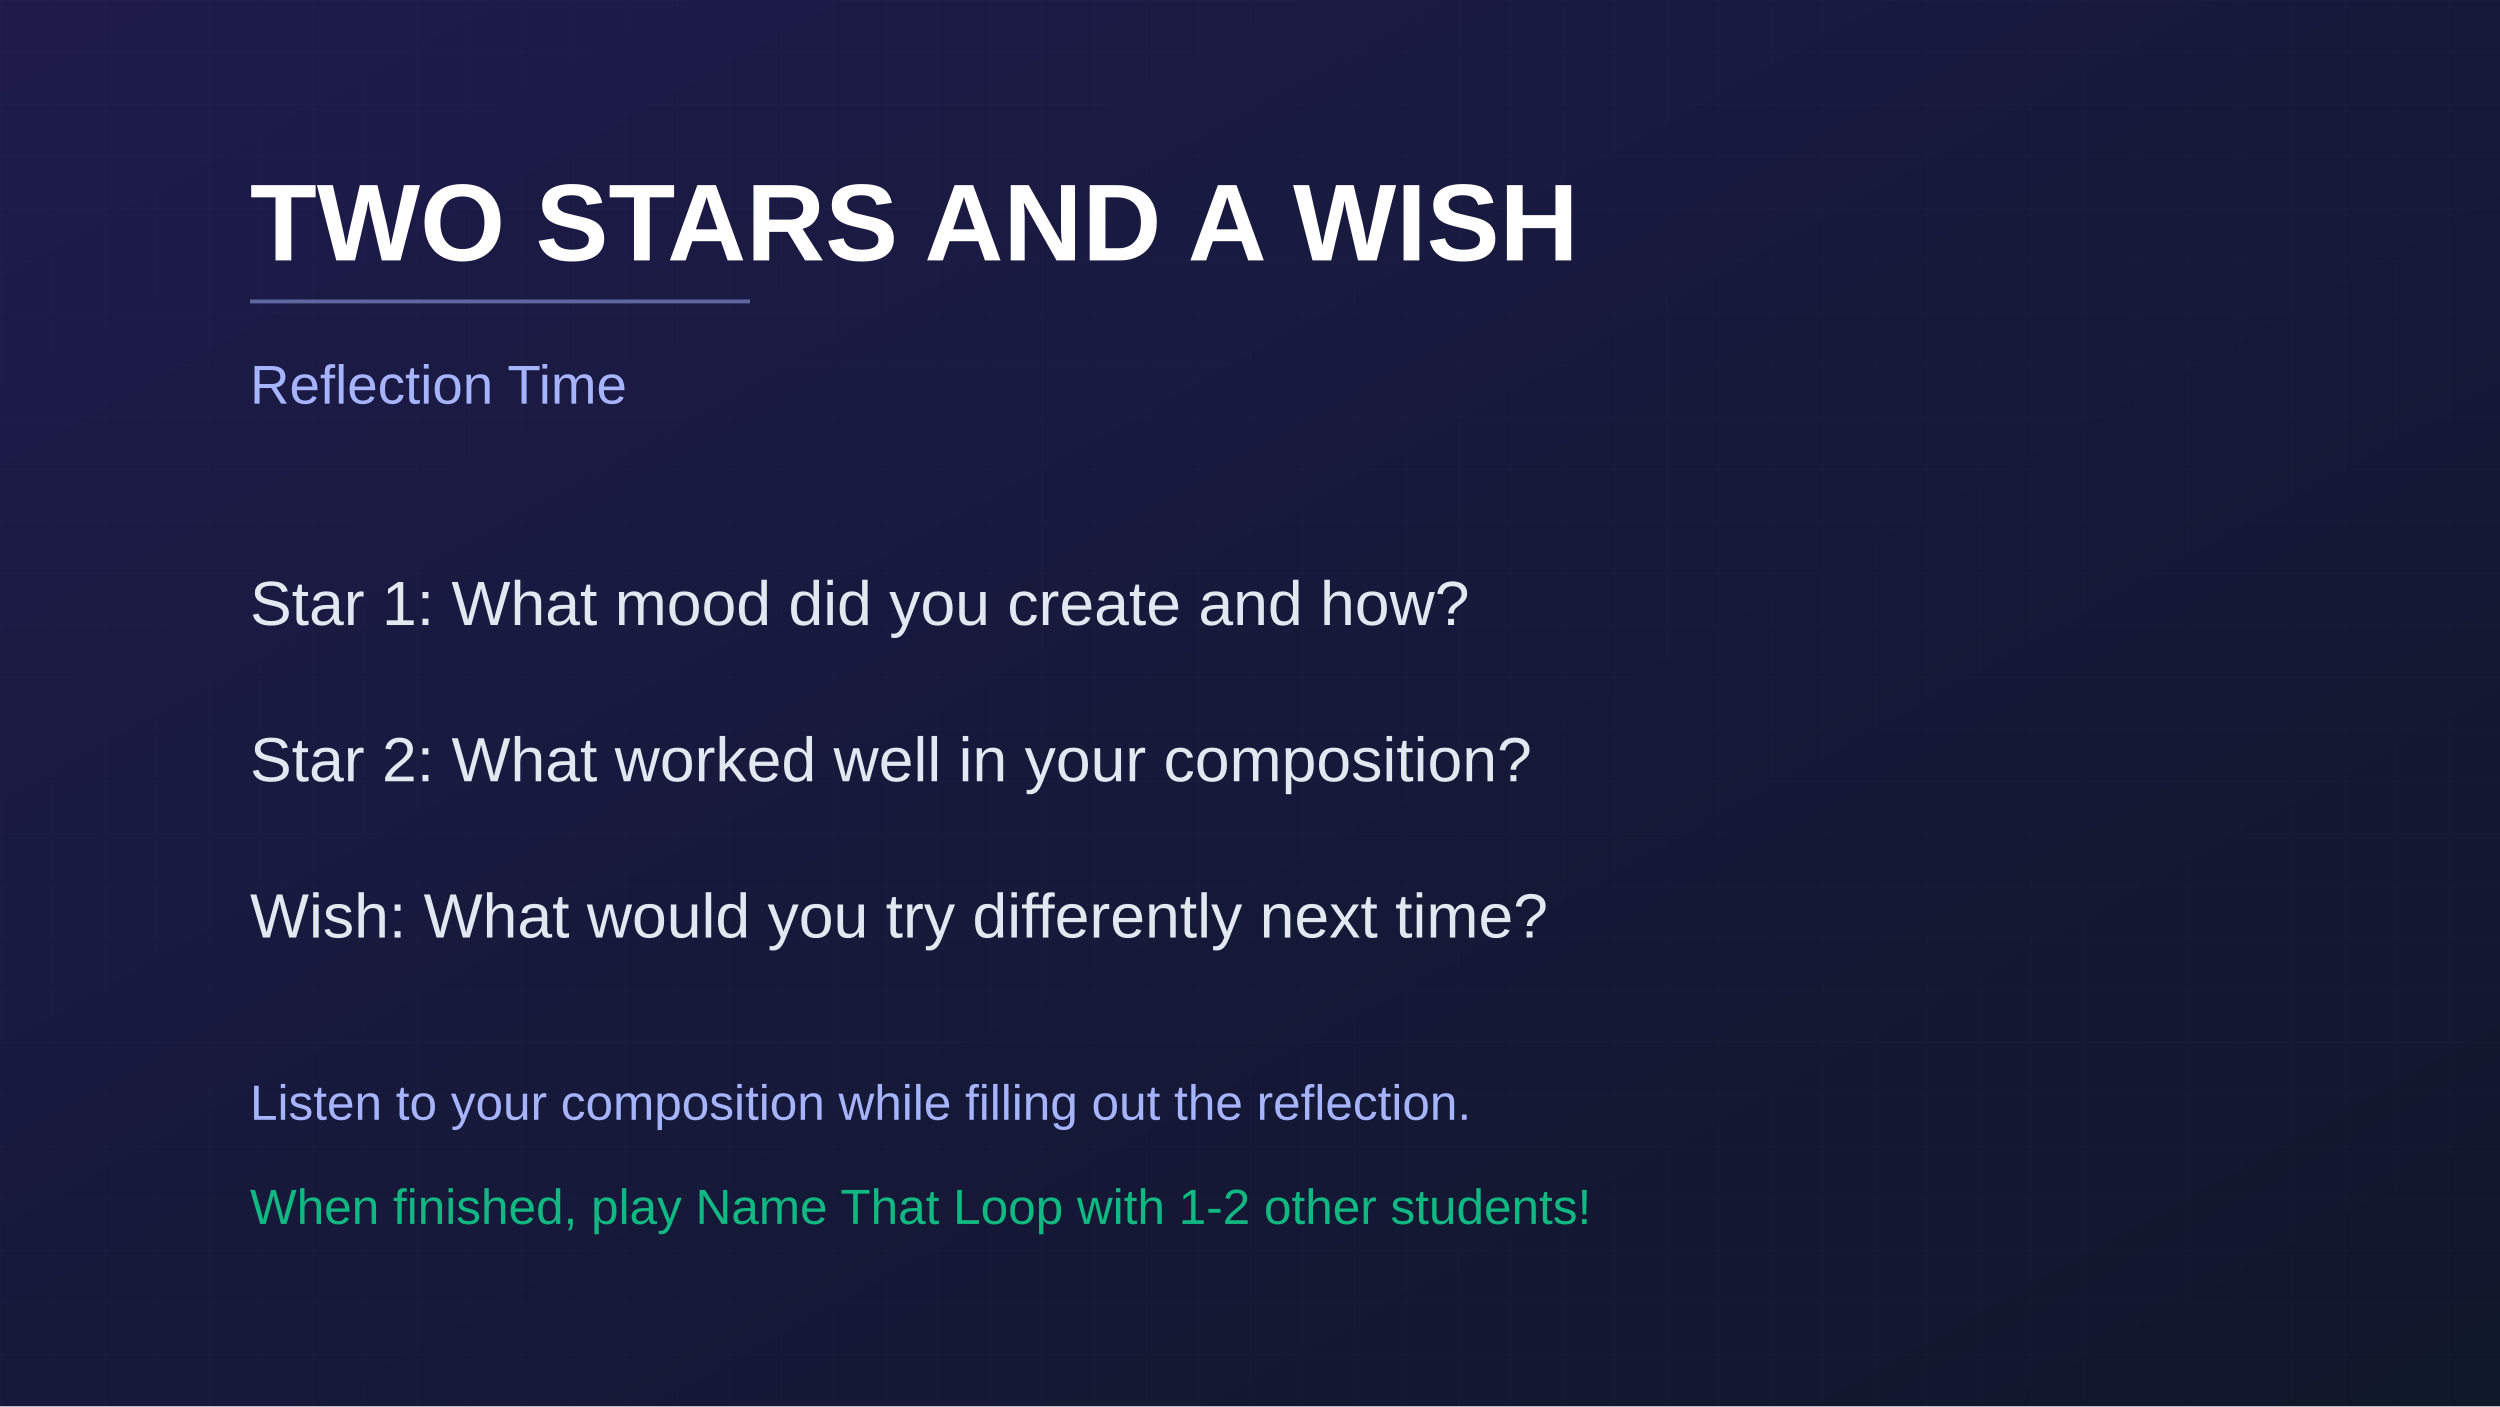
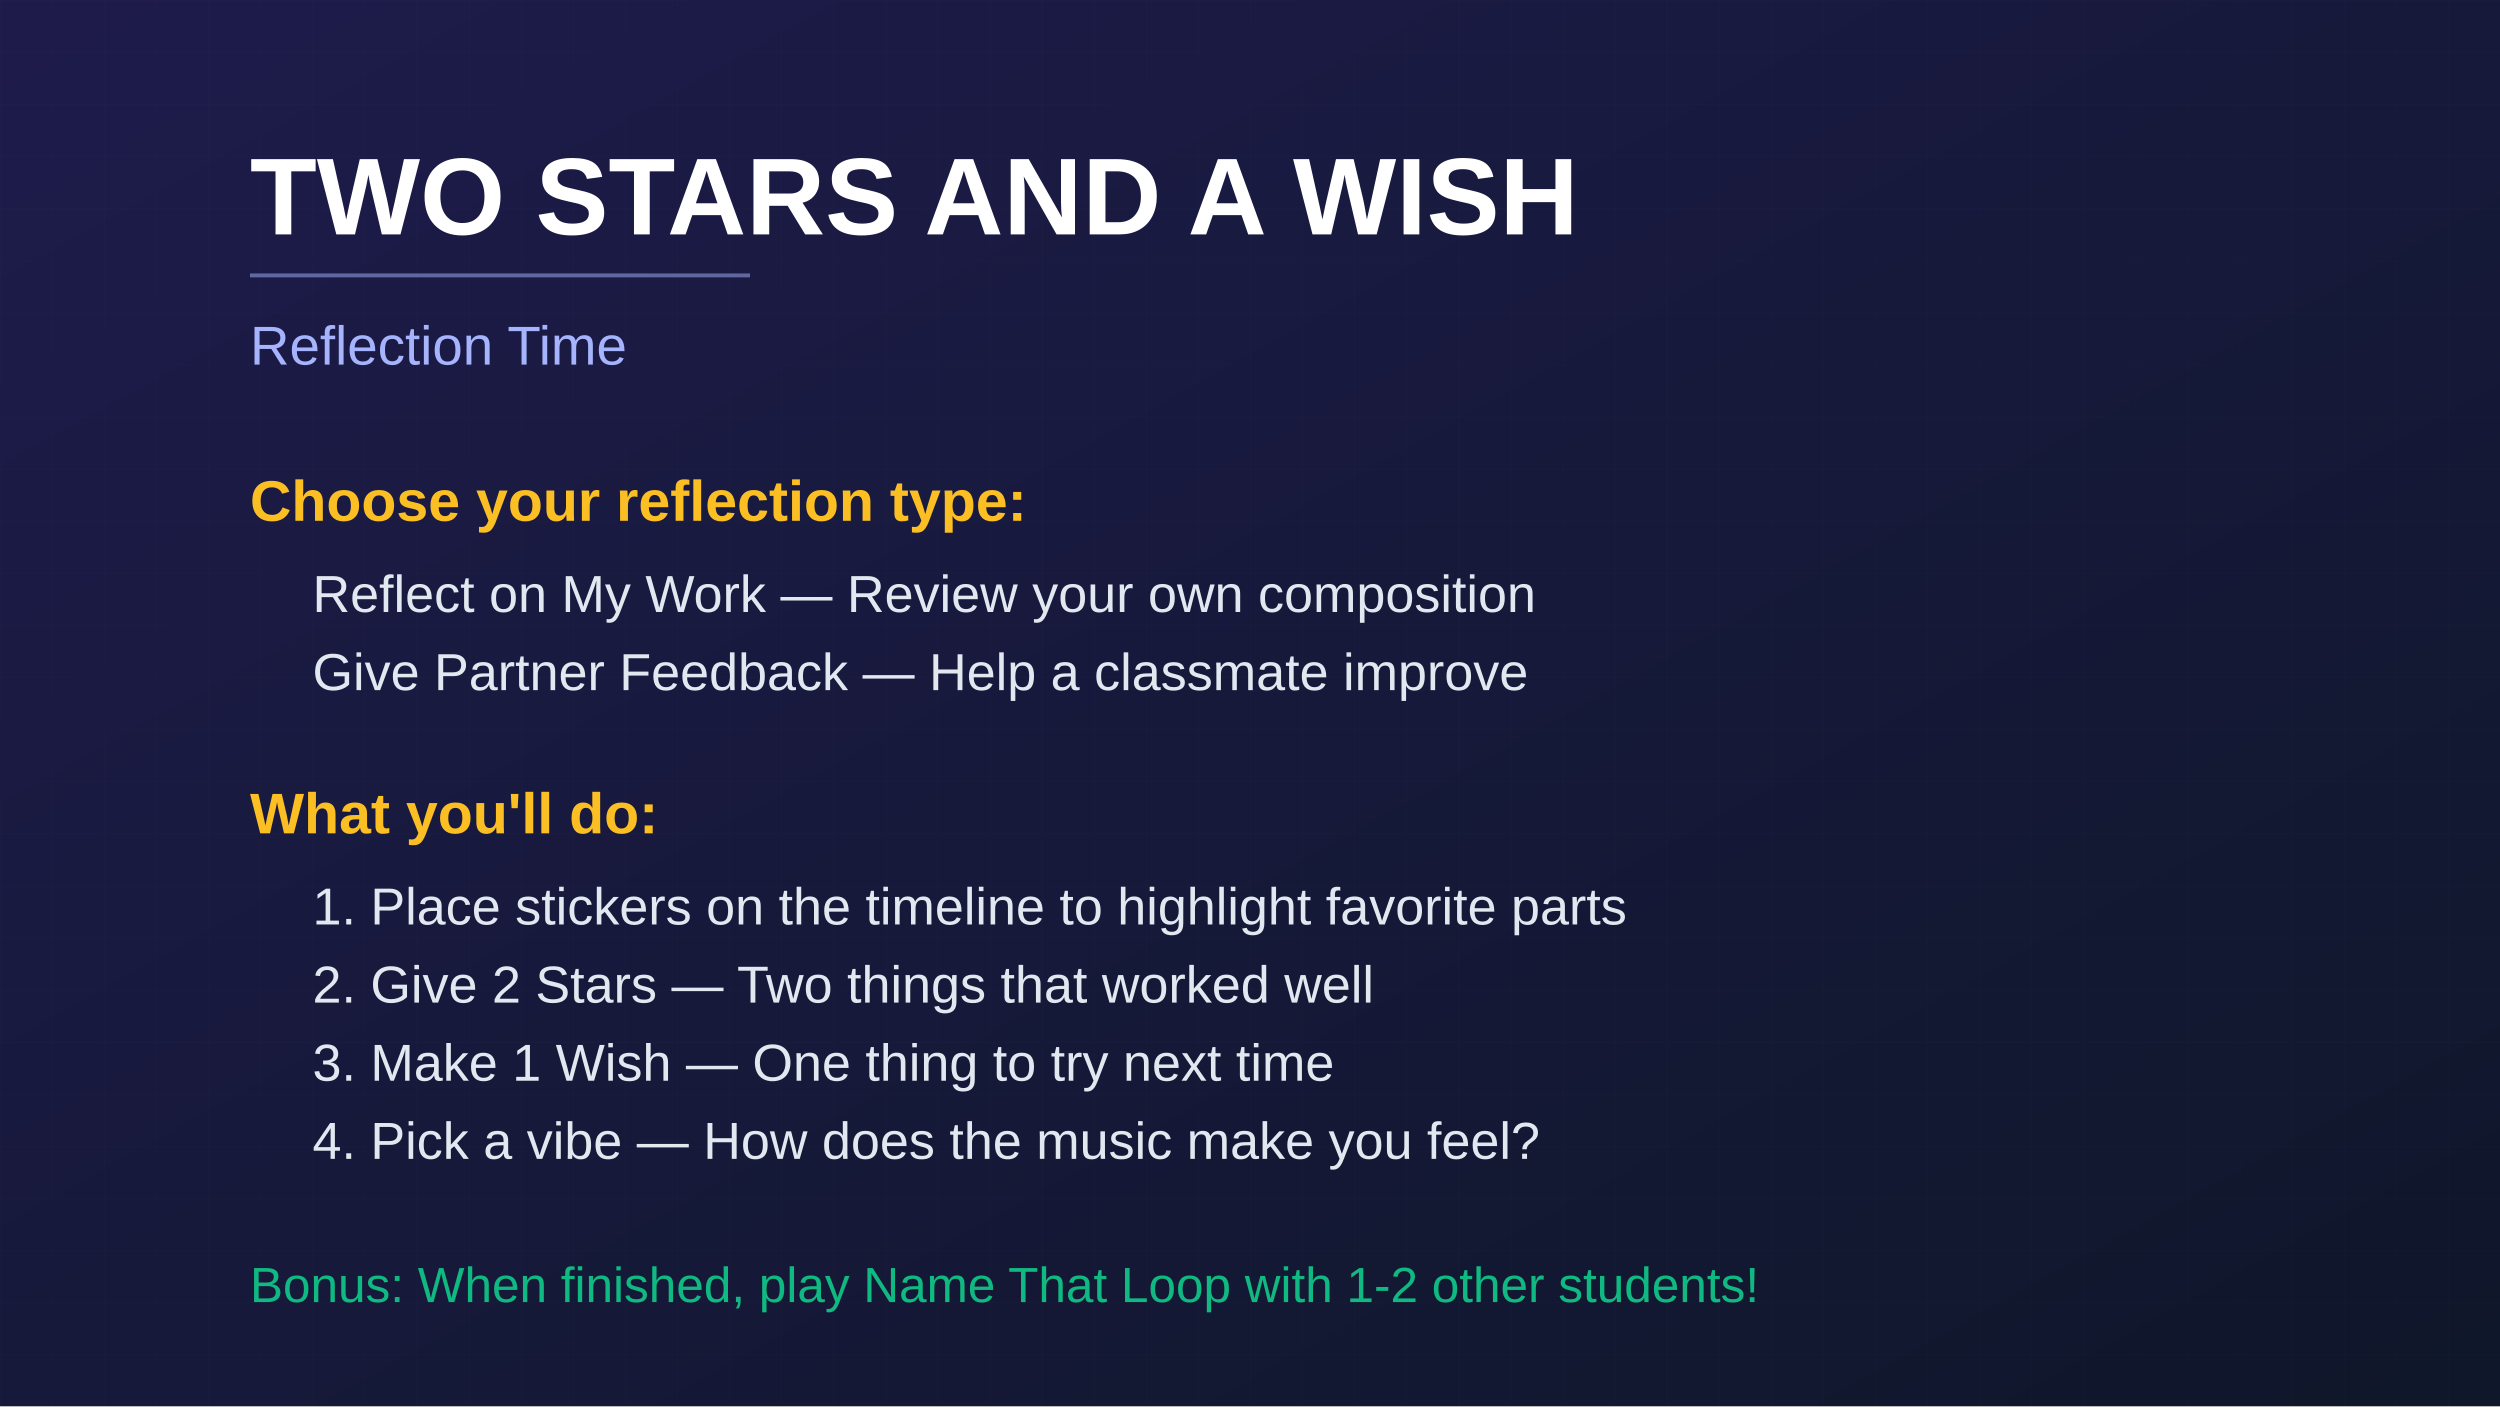
<svg xmlns="http://www.w3.org/2000/svg" width="1920" height="1080">
  <defs>
    <linearGradient id="bg" x1="0%" y1="0%" x2="100%" y2="100%">
      <stop offset="0%" style="stop-color:#1e1b4b" />
      <stop offset="100%" style="stop-color:#0f172a" />
    </linearGradient>
    <pattern id="grid" width="40" height="40" patternUnits="userSpaceOnUse">
      <path d="M 40 0 L 0 0 0 40" fill="none" stroke="white" stroke-width="0.5" opacity="0.03" />
    </pattern>
  </defs>
  <rect width="1920" height="1080" fill="url(#bg)" />
  <rect width="1920" height="1080" fill="url(#grid)" />
-   <text x="192" y="200" font-family="Arial, Helvetica, sans-serif" font-size="84" fill="white" font-weight="bold">TWO STARS AND A WISH</text>
-   <rect x="192" y="230" width="384" height="3" fill="#a5b4fc" opacity="0.5" />
-   <text x="192" y="310" font-family="Arial, Helvetica, sans-serif" font-size="42" fill="#a5b4fc">Reflection Time</text>
-   <text x="192" y="480" font-family="Arial, Helvetica, sans-serif" font-size="48" fill="#e2e8f0">Star 1: What mood did you create and how?</text>
-   <text x="192" y="600" font-family="Arial, Helvetica, sans-serif" font-size="48" fill="#e2e8f0">Star 2: What worked well in your composition?</text>
-   <text x="192" y="720" font-family="Arial, Helvetica, sans-serif" font-size="48" fill="#e2e8f0">Wish: What would you try differently next time?</text>
-   <text x="192" y="860" font-family="Arial, Helvetica, sans-serif" font-size="38" fill="#a5b4fc">Listen to your composition while filling out the reflection.</text>
-   <text x="192" y="940" font-family="Arial, Helvetica, sans-serif" font-size="38" fill="#10b981">When finished, play Name That Loop with 1-2 other students!</text>
+   <text x="192" y="180" font-family="Arial, Helvetica, sans-serif" font-size="84" fill="white" font-weight="bold">TWO STARS AND A WISH</text>
+   <rect x="192" y="210" width="384" height="3" fill="#a5b4fc" opacity="0.5" />
+   <text x="192" y="280" font-family="Arial, Helvetica, sans-serif" font-size="42" fill="#a5b4fc">Reflection Time</text>
+   <text x="192" y="400" font-family="Arial, Helvetica, sans-serif" font-size="44" fill="#fbbf24" font-weight="bold">Choose your reflection type:</text>
+   <text x="240" y="470" font-family="Arial, Helvetica, sans-serif" font-size="40" fill="#e2e8f0">Reflect on My Work — Review your own composition</text>
+   <text x="240" y="530" font-family="Arial, Helvetica, sans-serif" font-size="40" fill="#e2e8f0">Give Partner Feedback — Help a classmate improve</text>
+   <text x="192" y="640" font-family="Arial, Helvetica, sans-serif" font-size="44" fill="#fbbf24" font-weight="bold">What you'll do:</text>
+   <text x="240" y="710" font-family="Arial, Helvetica, sans-serif" font-size="40" fill="#e2e8f0">1. Place stickers on the timeline to highlight favorite parts</text>
+   <text x="240" y="770" font-family="Arial, Helvetica, sans-serif" font-size="40" fill="#e2e8f0">2. Give 2 Stars — Two things that worked well</text>
+   <text x="240" y="830" font-family="Arial, Helvetica, sans-serif" font-size="40" fill="#e2e8f0">3. Make 1 Wish — One thing to try next time</text>
+   <text x="240" y="890" font-family="Arial, Helvetica, sans-serif" font-size="40" fill="#e2e8f0">4. Pick a vibe — How does the music make you feel?</text>
+   <text x="192" y="1000" font-family="Arial, Helvetica, sans-serif" font-size="38" fill="#10b981">Bonus: When finished, play Name That Loop with 1-2 other students!</text>
</svg>
